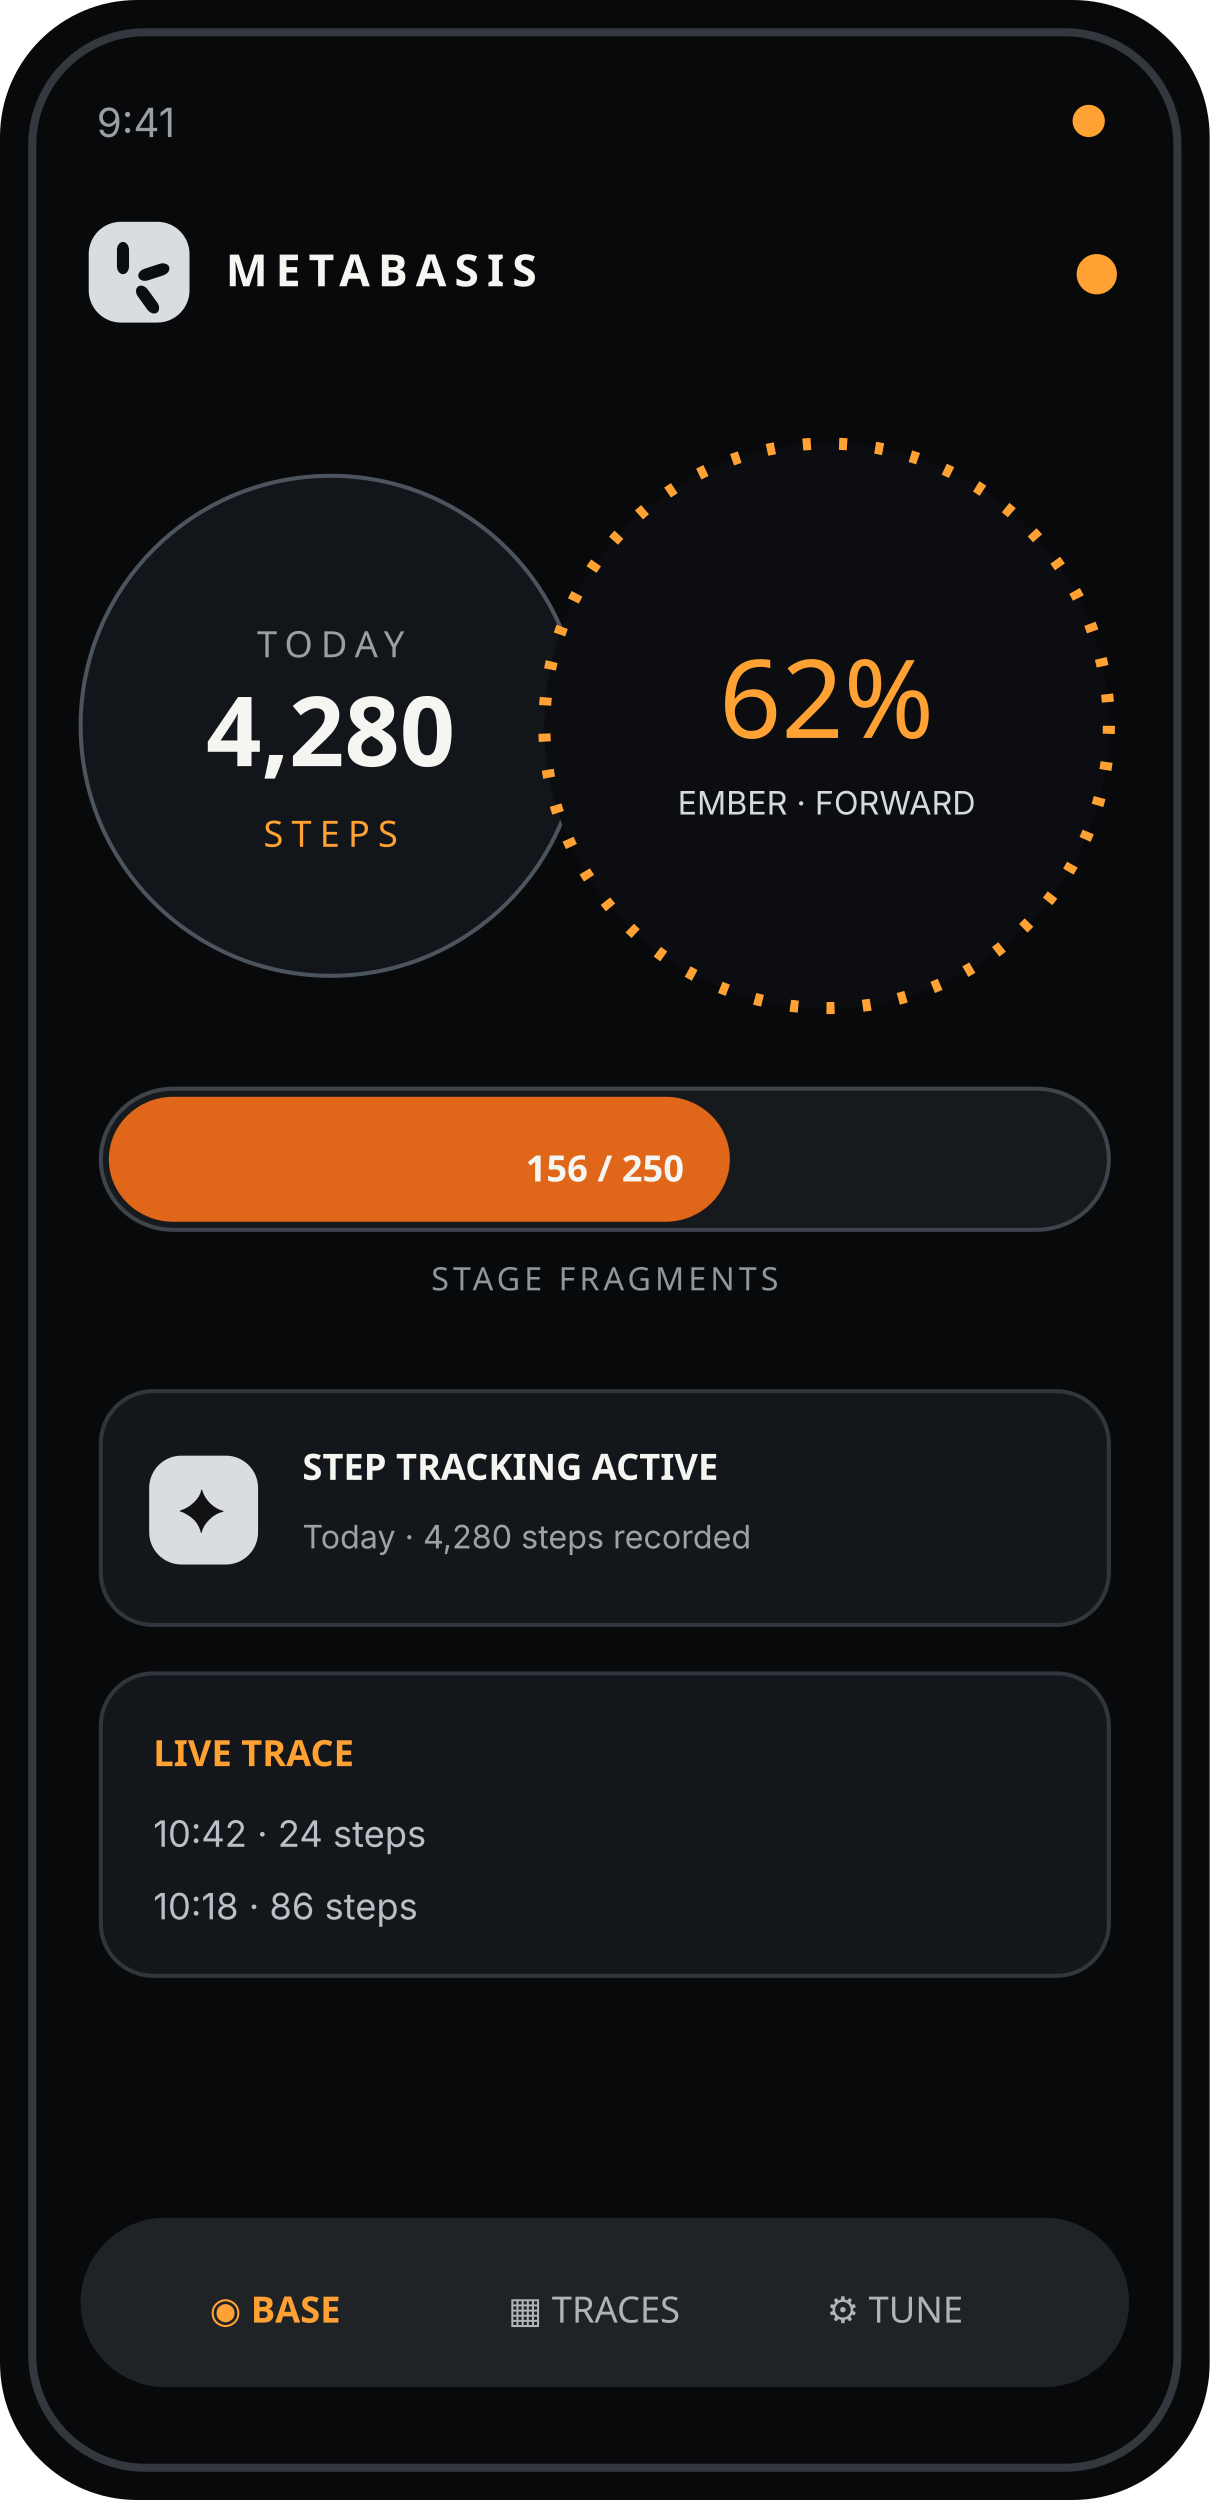
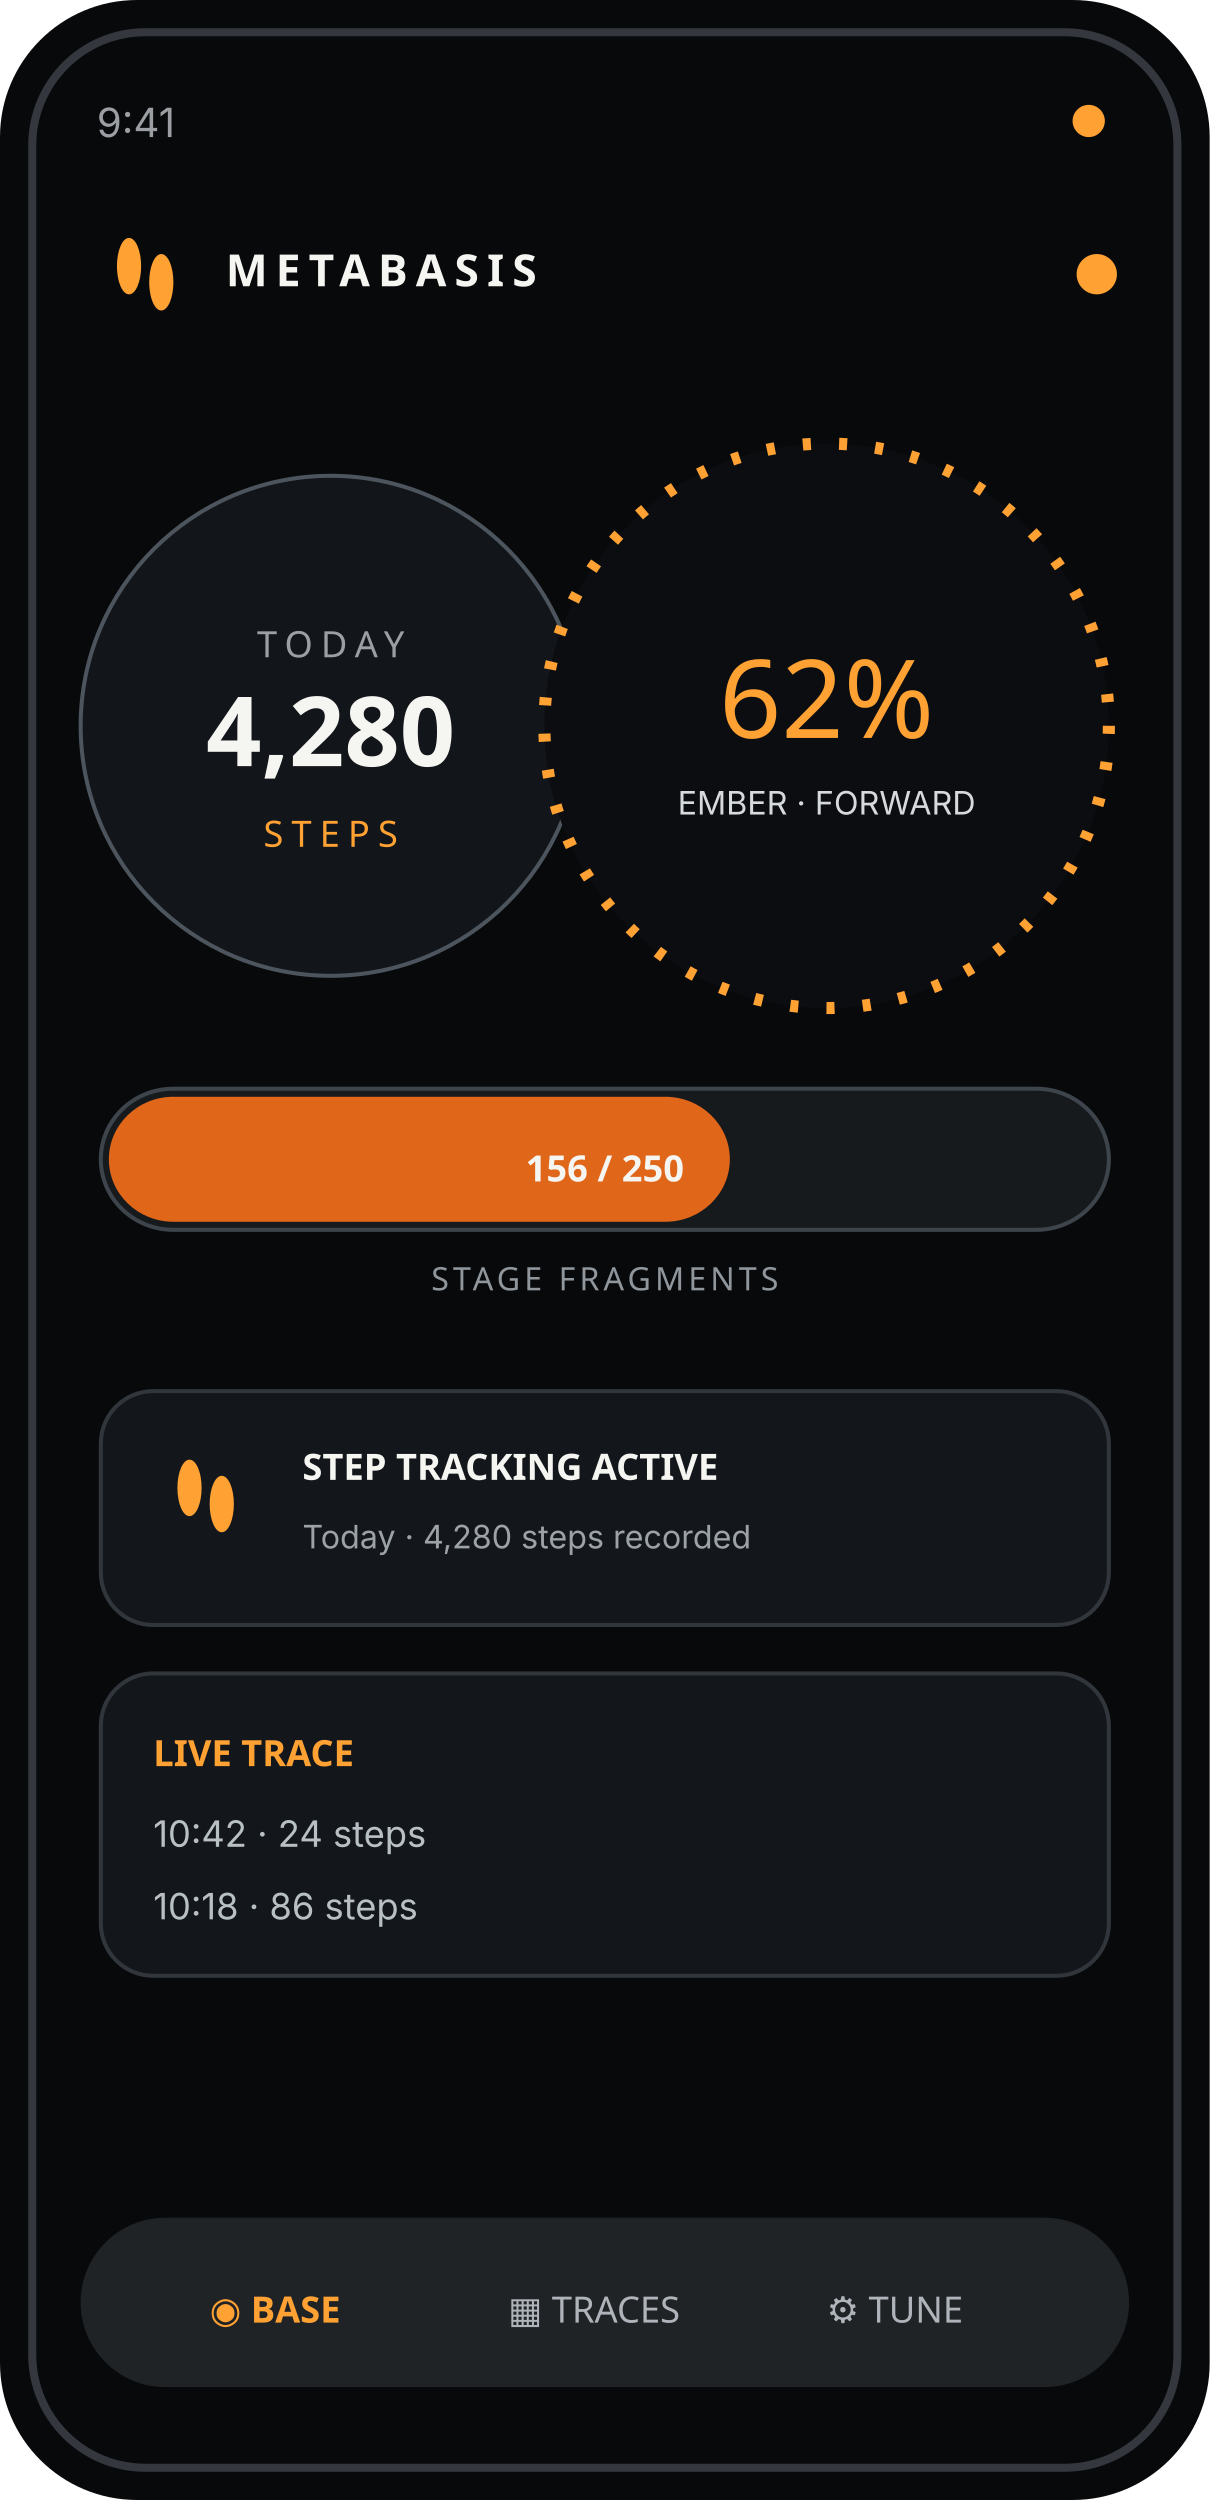
<svg xmlns="http://www.w3.org/2000/svg" viewBox="0 0 300 620" role="img" aria-labelledby="title desc">
  <rect width="300" height="620" rx="34" fill="#08090b" />
  <rect x="8" y="8" width="284" height="604" rx="28" fill="none" stroke="#34383e" stroke-width="2" />
  <text x="24" y="34" fill="#9b9ea3" font-family="Inter, sans-serif" font-size="10">9:41</text>
  <circle cx="270" cy="30" r="4" fill="#ffa133" />
-   <rect x="22" y="55" width="25" height="25" rx="8" fill="#d9dde0" />
-   <g fill="#0a0d11">
-     <rect x="29" y="60" width="3" height="8" rx="2" />
-     <rect x="37" y="63" width="3" height="8" rx="2" transform="rotate(72 38 67)" />
-     <rect x="36" y="70" width="3" height="8" rx="2" transform="rotate(144 37 74)" />
+   <g fill="#ffa133">
+     <ellipse cx="32" cy="66" rx="3" ry="7" />
+     <ellipse cx="40" cy="70" rx="3" ry="7" />
  </g>
  <text x="56" y="71" fill="#f5f5f2" font-family="Space Grotesk, sans-serif" font-weight="700" font-size="11" letter-spacing="2">METABASIS</text>
  <circle cx="272" cy="68" r="5" fill="#ffa133" />
  <circle cx="82" cy="180" r="62" fill="#121519" stroke="#4c555d" />
  <text x="82" y="163" text-anchor="middle" fill="#9b9ea3" font-family="Space Grotesk" font-size="9" letter-spacing="2">TODAY</text>
  <text x="82" y="190" text-anchor="middle" fill="#f5f5f2" font-family="Space Grotesk" font-size="24" font-weight="700">4,280</text>
  <text x="82" y="210" text-anchor="middle" fill="#ffa133" font-family="Space Grotesk" font-size="9" letter-spacing="2">STEPS</text>
  <circle cx="205" cy="180" r="70" fill="#0b0d10" stroke="#ffa133" stroke-width="3" stroke-dasharray="2 7" />
  <text x="205" y="183" text-anchor="middle" fill="#ffa133" font-family="Space Grotesk" font-size="27">62%</text>
  <text x="205" y="202" text-anchor="middle" fill="#d7dadd" font-family="Inter" font-size="8">EMBER · FORWARD</text>
  <rect x="25" y="270" width="250" height="35" rx="18" fill="#171a1d" stroke="#3d444b" />
  <rect x="27" y="272" width="154" height="31" rx="16" fill="#e0661a" />
  <text x="150" y="293" text-anchor="middle" fill="#f5f5f2" font-family="Space Grotesk" font-size="9" font-weight="700">156 / 250</text>
  <text x="150" y="320" text-anchor="middle" fill="#8f969c" font-family="Space Grotesk" font-size="8" letter-spacing="1">STAGE FRAGMENTS</text>
  <rect x="25" y="345" width="250" height="58" rx="13" fill="#13171b" stroke="#30363c" />
-   <rect x="37" y="361" width="27" height="27" rx="8" fill="#d9dde0" />
-   <text x="50" y="380" text-anchor="middle" fill="#121214" font-size="15">✦</text>
+   <g fill="#ffa133">
+     <ellipse cx="47" cy="369" rx="3" ry="7" />
+     <ellipse cx="55" cy="373" rx="3" ry="7" />
+   </g>
  <text x="75" y="367" fill="#f5f5f2" font-family="Space Grotesk" font-size="9" font-weight="700">STEP TRACKING ACTIVE</text>
  <text x="75" y="384" fill="#9ca2a7" font-family="Inter" font-size="8">Today · 4,280 steps recorded</text>
  <rect x="25" y="415" width="250" height="75" rx="13" fill="#13171b" stroke="#30363c" />
  <text x="38" y="438" fill="#ffa133" font-family="Space Grotesk" font-size="9" font-weight="700">LIVE TRACE</text>
  <text x="38" y="458" fill="#b9c0c5" font-family="Inter" font-size="9">10:42 · 24 steps</text>
  <text x="38" y="476" fill="#b9c0c5" font-family="Inter" font-size="9">10:18 · 86 steps</text>
  <rect x="20" y="550" width="260" height="42" rx="21" fill="#202326" />
  <text x="52" y="576" fill="#ffa133" font-family="Space Grotesk" font-size="9" font-weight="700">◉ BASE</text>
  <text x="126" y="576" fill="#aeb4b9" font-family="Space Grotesk" font-size="9">▦ TRACES</text>
  <text x="205" y="576" fill="#aeb4b9" font-family="Space Grotesk" font-size="9">⚙ TUNE</text>
</svg>
